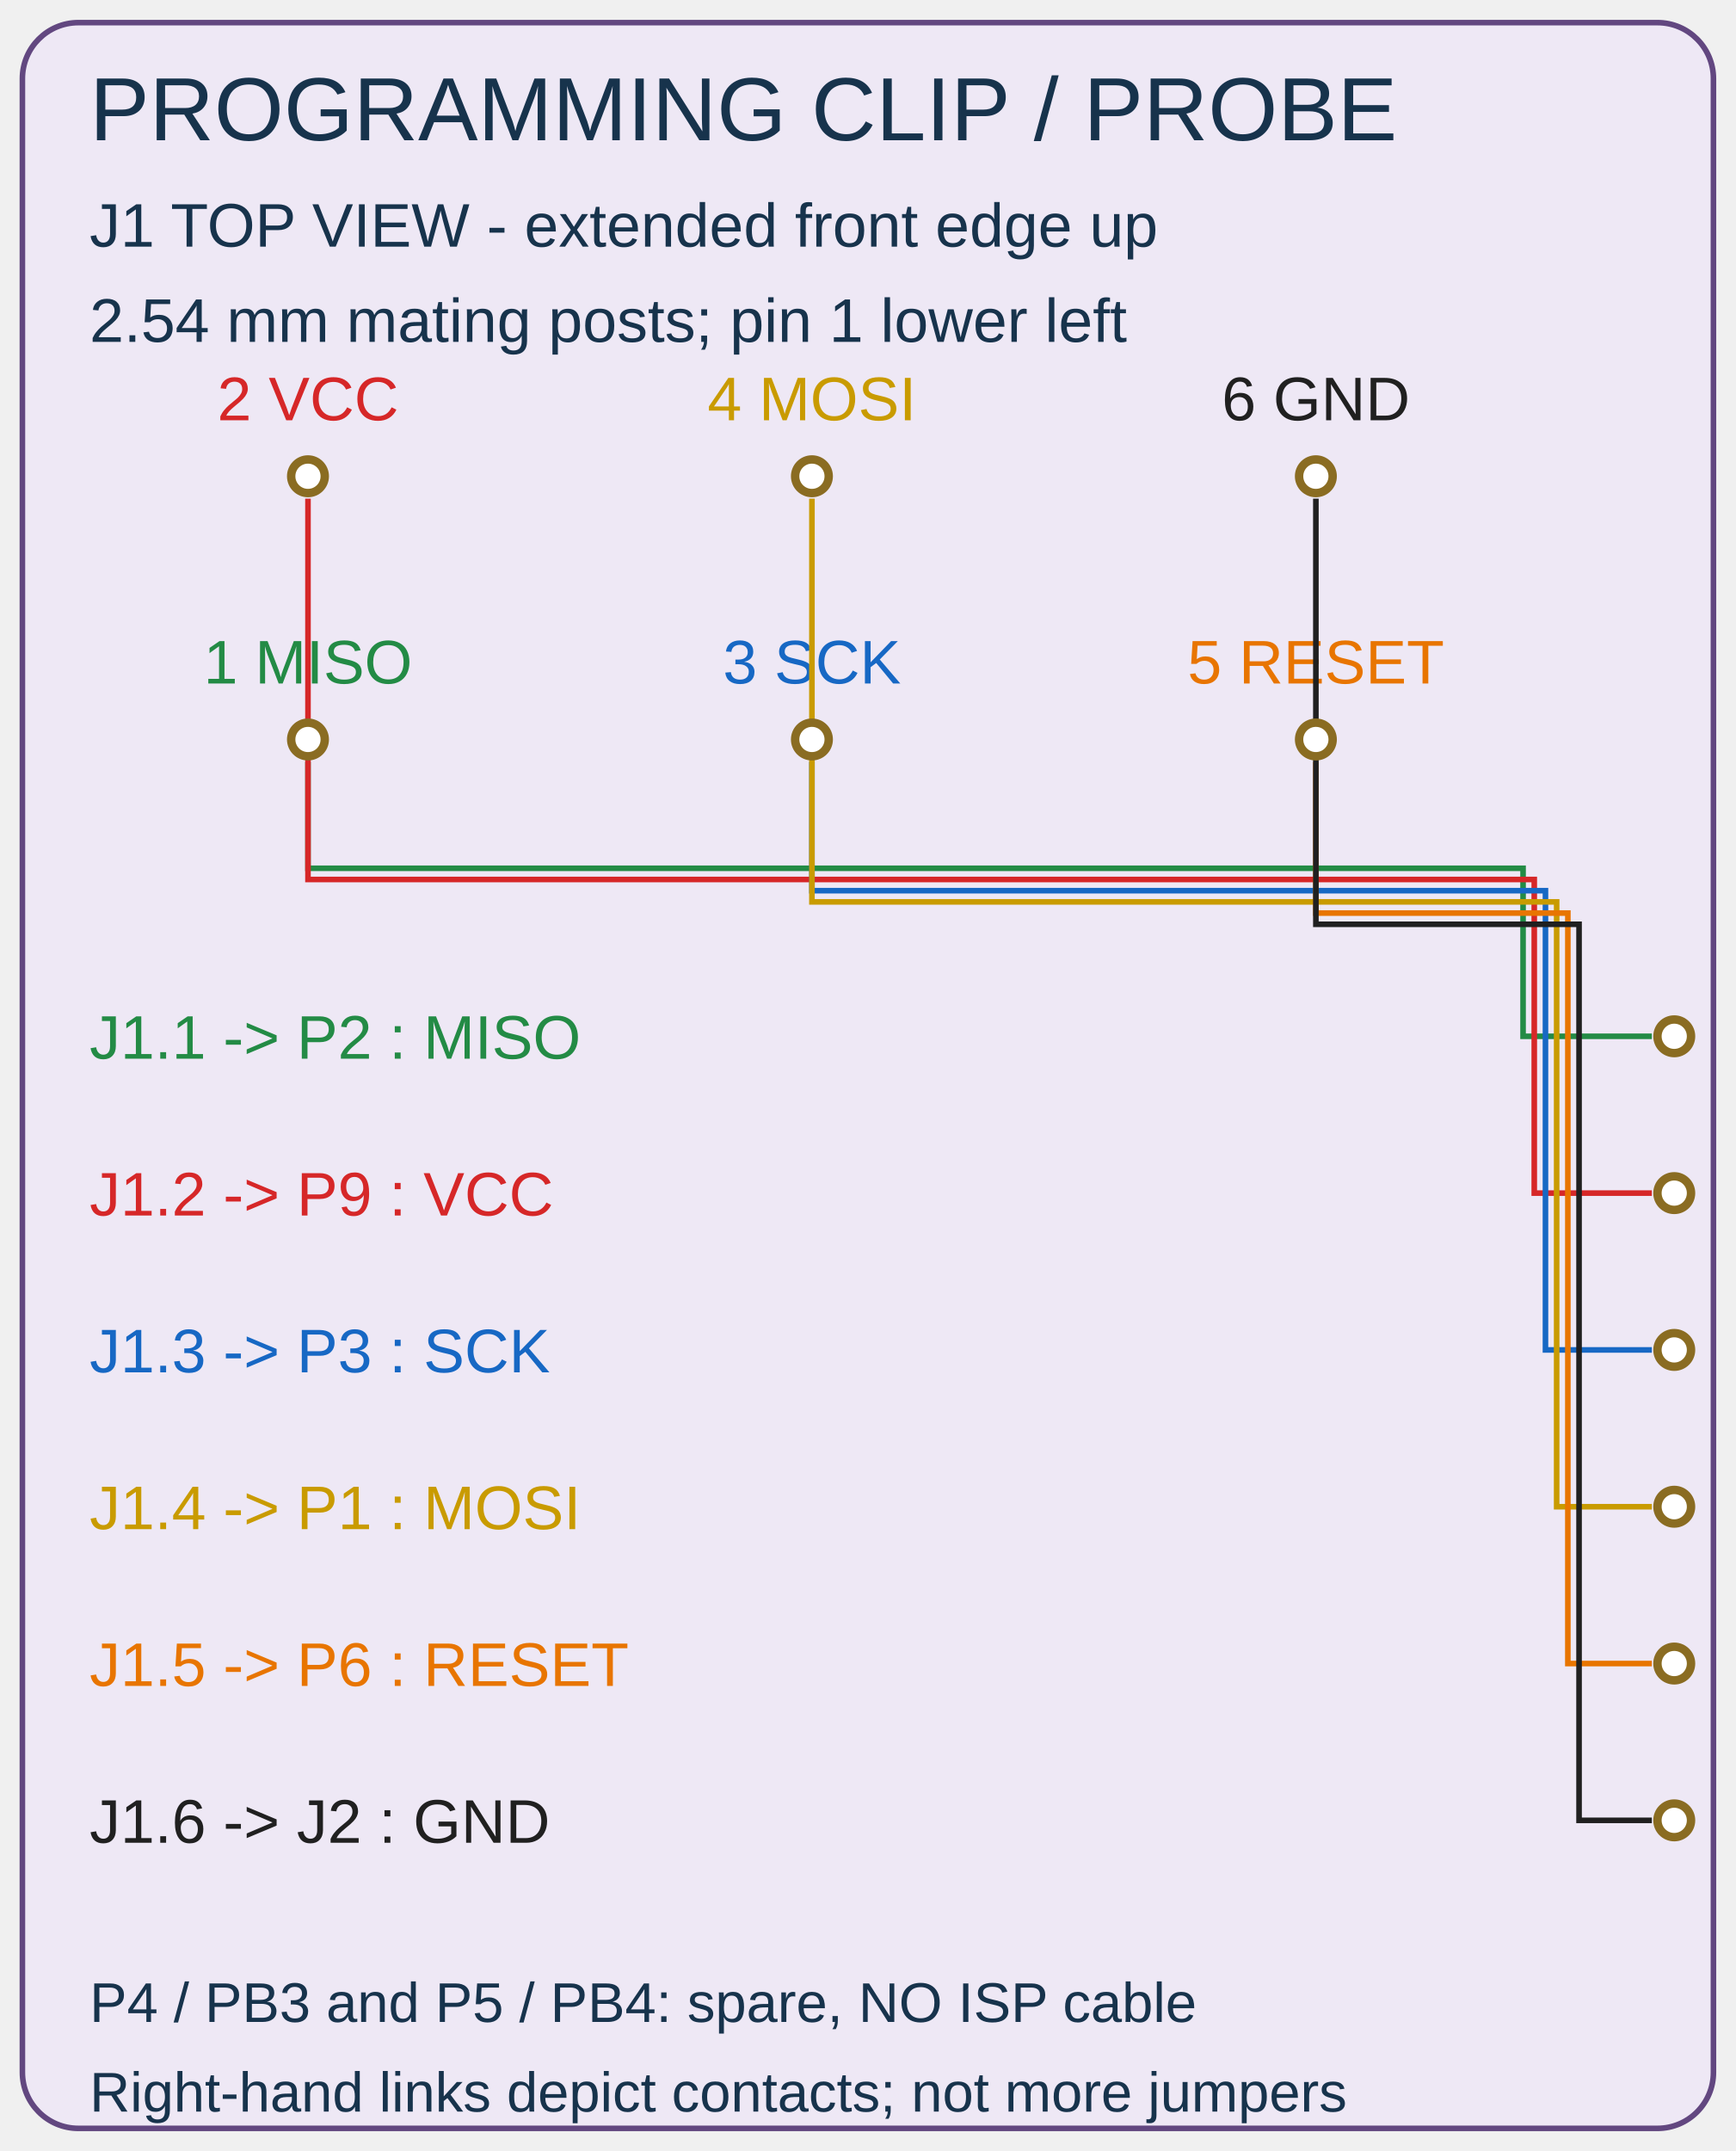
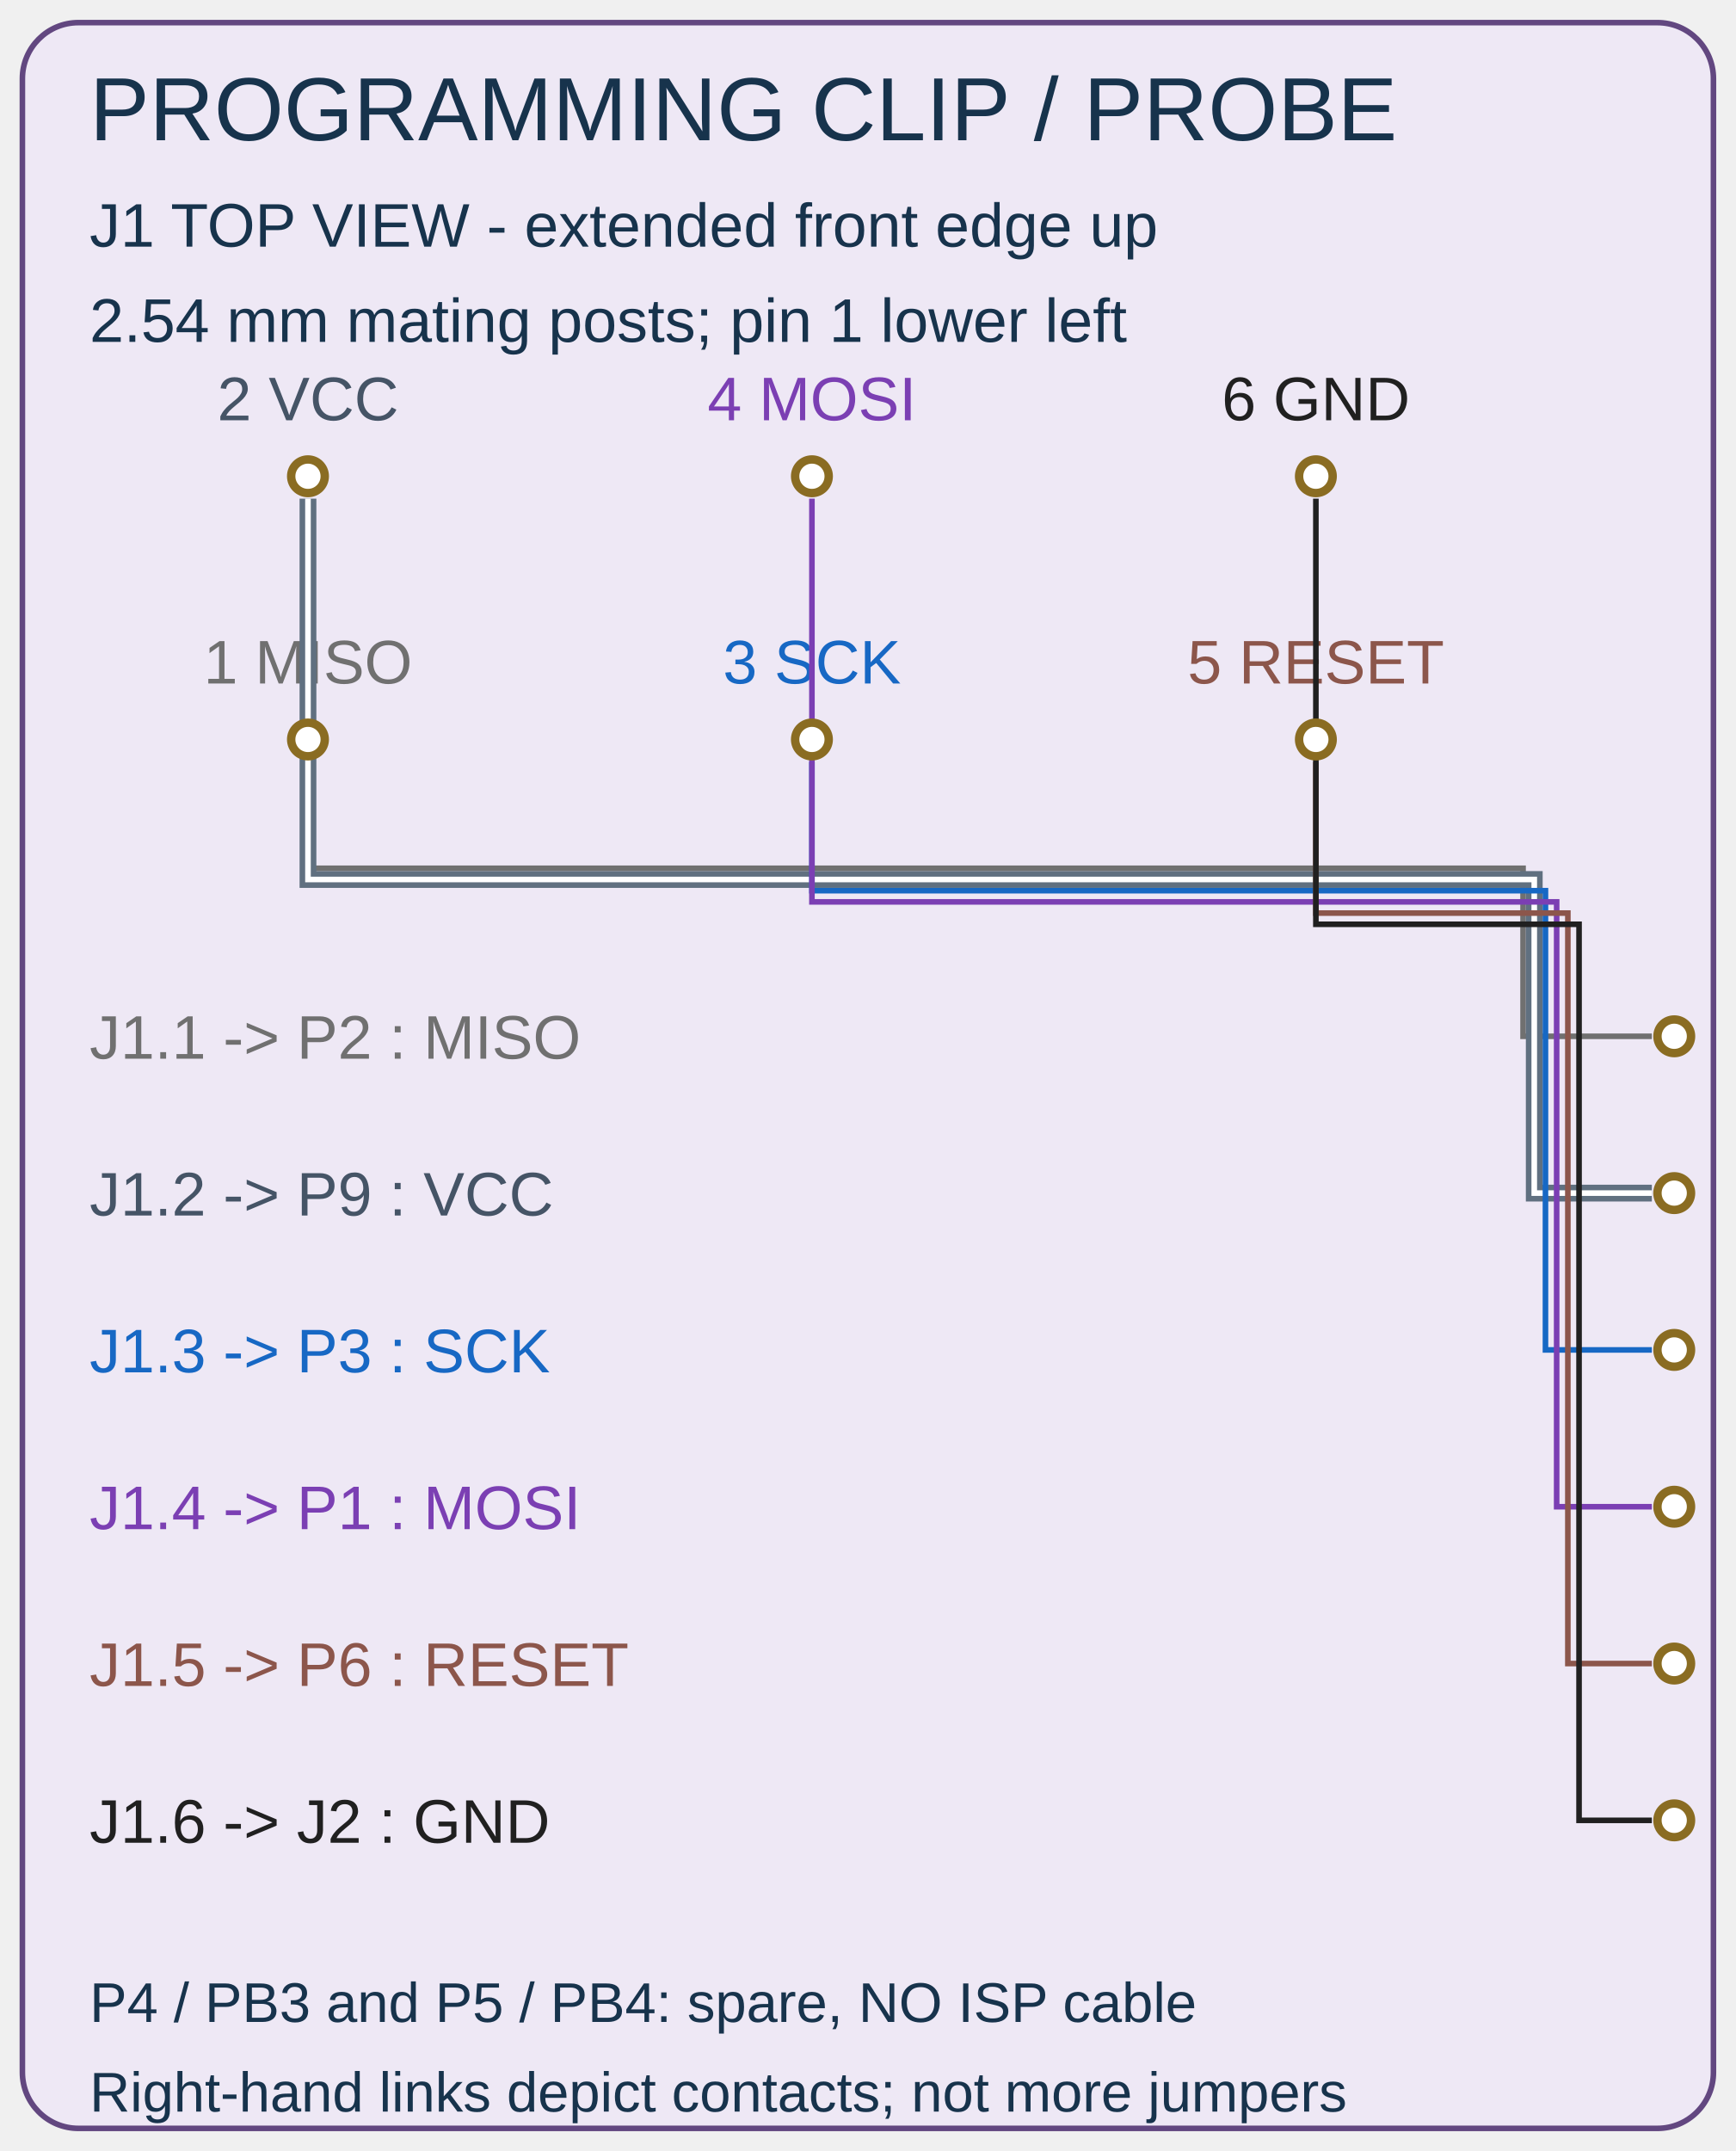
<svg xmlns="http://www.w3.org/2000/svg" width="3.444in" height="4.267in" viewBox="0 0 310 384">
  <g id="icon">
    <rect x="4" y="4" width="302" height="376" rx="10" fill="#eee8f5" stroke="#624780" />
    <text x="16" y="25" font-family="Droid Sans,Arial,sans-serif" font-size="16" fill="#17334c" text-anchor="start">PROGRAMMING CLIP / PROBE</text>
    <text x="16" y="44" font-family="Droid Sans,Arial,sans-serif" font-size="11" fill="#17334c" text-anchor="start">J1 TOP VIEW - extended front edge up</text>
    <text x="16" y="61" font-family="Droid Sans,Arial,sans-serif" font-size="11" fill="#17334c" text-anchor="start">2.54 mm mating posts; pin 1 lower left</text>
-     <text x="55" y="122" font-family="Droid Sans,Arial,sans-serif" font-size="11" fill="#238b45" text-anchor="middle">1 MISO</text>
-     <polyline points="55,136 55,155 272,155 272,185 295,185" fill="none" stroke="#238b45" stroke-width="1" />
-     <text x="16" y="189" font-family="Droid Sans,Arial,sans-serif" font-size="11" fill="#238b45" text-anchor="start">J1.1 -&gt; P2 : MISO</text>
-     <text x="55" y="75" font-family="Droid Sans,Arial,sans-serif" font-size="11" fill="#d62728" text-anchor="middle">2 VCC</text>
-     <polyline points="55,89 55,157 274,157 274,213 295,213" fill="none" stroke="#d62728" stroke-width="1" />
-     <text x="16" y="217" font-family="Droid Sans,Arial,sans-serif" font-size="11" fill="#d62728" text-anchor="start">J1.2 -&gt; P9 : VCC</text>
+     <text x="55" y="122" font-family="Droid Sans,Arial,sans-serif" font-size="11" fill="#707070" text-anchor="middle">1 MISO</text>
+     <polyline points="55,136 55,155 272,155 272,185 295,185" fill="none" stroke="#707070" stroke-width="1" />
+     <text x="16" y="189" font-family="Droid Sans,Arial,sans-serif" font-size="11" fill="#707070" text-anchor="start">J1.1 -&gt; P2 : MISO</text>
+     <text x="55" y="75" font-family="Droid Sans,Arial,sans-serif" font-size="11" fill="#455466" text-anchor="middle">2 VCC</text>
+     <polyline points="55,89 55,157 274,157 274,213 295,213" fill="none" stroke="#607080" stroke-width="3" />
+     <polyline points="55,89 55,157 274,157 274,213 295,213" fill="none" stroke="#ffffff" stroke-width="1" />
+     <text x="16" y="217" font-family="Droid Sans,Arial,sans-serif" font-size="11" fill="#455466" text-anchor="start">J1.2 -&gt; P9 : VCC</text>
    <text x="145" y="122" font-family="Droid Sans,Arial,sans-serif" font-size="11" fill="#1768c4" text-anchor="middle">3 SCK</text>
    <polyline points="145,136 145,159 276,159 276,241 295,241" fill="none" stroke="#1768c4" stroke-width="1" />
    <text x="16" y="245" font-family="Droid Sans,Arial,sans-serif" font-size="11" fill="#1768c4" text-anchor="start">J1.3 -&gt; P3 : SCK</text>
-     <text x="145" y="75" font-family="Droid Sans,Arial,sans-serif" font-size="11" fill="#c99b00" text-anchor="middle">4 MOSI</text>
-     <polyline points="145,89 145,161 278,161 278,269 295,269" fill="none" stroke="#c99b00" stroke-width="1" />
-     <text x="16" y="273" font-family="Droid Sans,Arial,sans-serif" font-size="11" fill="#c99b00" text-anchor="start">J1.4 -&gt; P1 : MOSI</text>
-     <text x="235" y="122" font-family="Droid Sans,Arial,sans-serif" font-size="11" fill="#e87500" text-anchor="middle">5 RESET</text>
-     <polyline points="235,136 235,163 280,163 280,297 295,297" fill="none" stroke="#e87500" stroke-width="1" />
-     <text x="16" y="301" font-family="Droid Sans,Arial,sans-serif" font-size="11" fill="#e87500" text-anchor="start">J1.5 -&gt; P6 : RESET</text>
+     <text x="145" y="75" font-family="Droid Sans,Arial,sans-serif" font-size="11" fill="#7b3fb3" text-anchor="middle">4 MOSI</text>
+     <polyline points="145,89 145,161 278,161 278,269 295,269" fill="none" stroke="#7b3fb3" stroke-width="1" />
+     <text x="16" y="273" font-family="Droid Sans,Arial,sans-serif" font-size="11" fill="#7b3fb3" text-anchor="start">J1.4 -&gt; P1 : MOSI</text>
+     <text x="235" y="122" font-family="Droid Sans,Arial,sans-serif" font-size="11" fill="#8c564b" text-anchor="middle">5 RESET</text>
+     <polyline points="235,136 235,163 280,163 280,297 295,297" fill="none" stroke="#8c564b" stroke-width="1" />
+     <text x="16" y="301" font-family="Droid Sans,Arial,sans-serif" font-size="11" fill="#8c564b" text-anchor="start">J1.5 -&gt; P6 : RESET</text>
    <text x="235" y="75" font-family="Droid Sans,Arial,sans-serif" font-size="11" fill="#202020" text-anchor="middle">6 GND</text>
    <polyline points="235,89 235,165 282,165 282,325 295,325" fill="none" stroke="#202020" stroke-width="1" />
    <text x="16" y="329" font-family="Droid Sans,Arial,sans-serif" font-size="11" fill="#202020" text-anchor="start">J1.6 -&gt; J2 : GND</text>
    <text x="16" y="361" font-family="Droid Sans,Arial,sans-serif" font-size="10" fill="#17334c" text-anchor="start">P4 / PB3 and P5 / PB4: spare, NO ISP cable</text>
    <text x="16" y="377" font-family="Droid Sans,Arial,sans-serif" font-size="10" fill="#17334c" text-anchor="start">Right-hand links depict contacts; not more jumpers</text>
    <circle id="connector1pin" cx="55" cy="132" r="3" fill="#fff" stroke="#8a6c22" stroke-width="1.5" />
    <circle id="connector11pin" cx="299" cy="185" r="3" fill="#fff" stroke="#8a6c22" stroke-width="1.5" />
    <circle id="connector2pin" cx="55" cy="85" r="3" fill="#fff" stroke="#8a6c22" stroke-width="1.5" />
    <circle id="connector12pin" cx="299" cy="213" r="3" fill="#fff" stroke="#8a6c22" stroke-width="1.5" />
    <circle id="connector3pin" cx="145" cy="132" r="3" fill="#fff" stroke="#8a6c22" stroke-width="1.5" />
    <circle id="connector13pin" cx="299" cy="241" r="3" fill="#fff" stroke="#8a6c22" stroke-width="1.5" />
    <circle id="connector4pin" cx="145" cy="85" r="3" fill="#fff" stroke="#8a6c22" stroke-width="1.5" />
    <circle id="connector14pin" cx="299" cy="269" r="3" fill="#fff" stroke="#8a6c22" stroke-width="1.5" />
    <circle id="connector5pin" cx="235" cy="132" r="3" fill="#fff" stroke="#8a6c22" stroke-width="1.5" />
    <circle id="connector15pin" cx="299" cy="297" r="3" fill="#fff" stroke="#8a6c22" stroke-width="1.5" />
    <circle id="connector6pin" cx="235" cy="85" r="3" fill="#fff" stroke="#8a6c22" stroke-width="1.5" />
    <circle id="connector16pin" cx="299" cy="325" r="3" fill="#fff" stroke="#8a6c22" stroke-width="1.5" />
  </g>
</svg>
